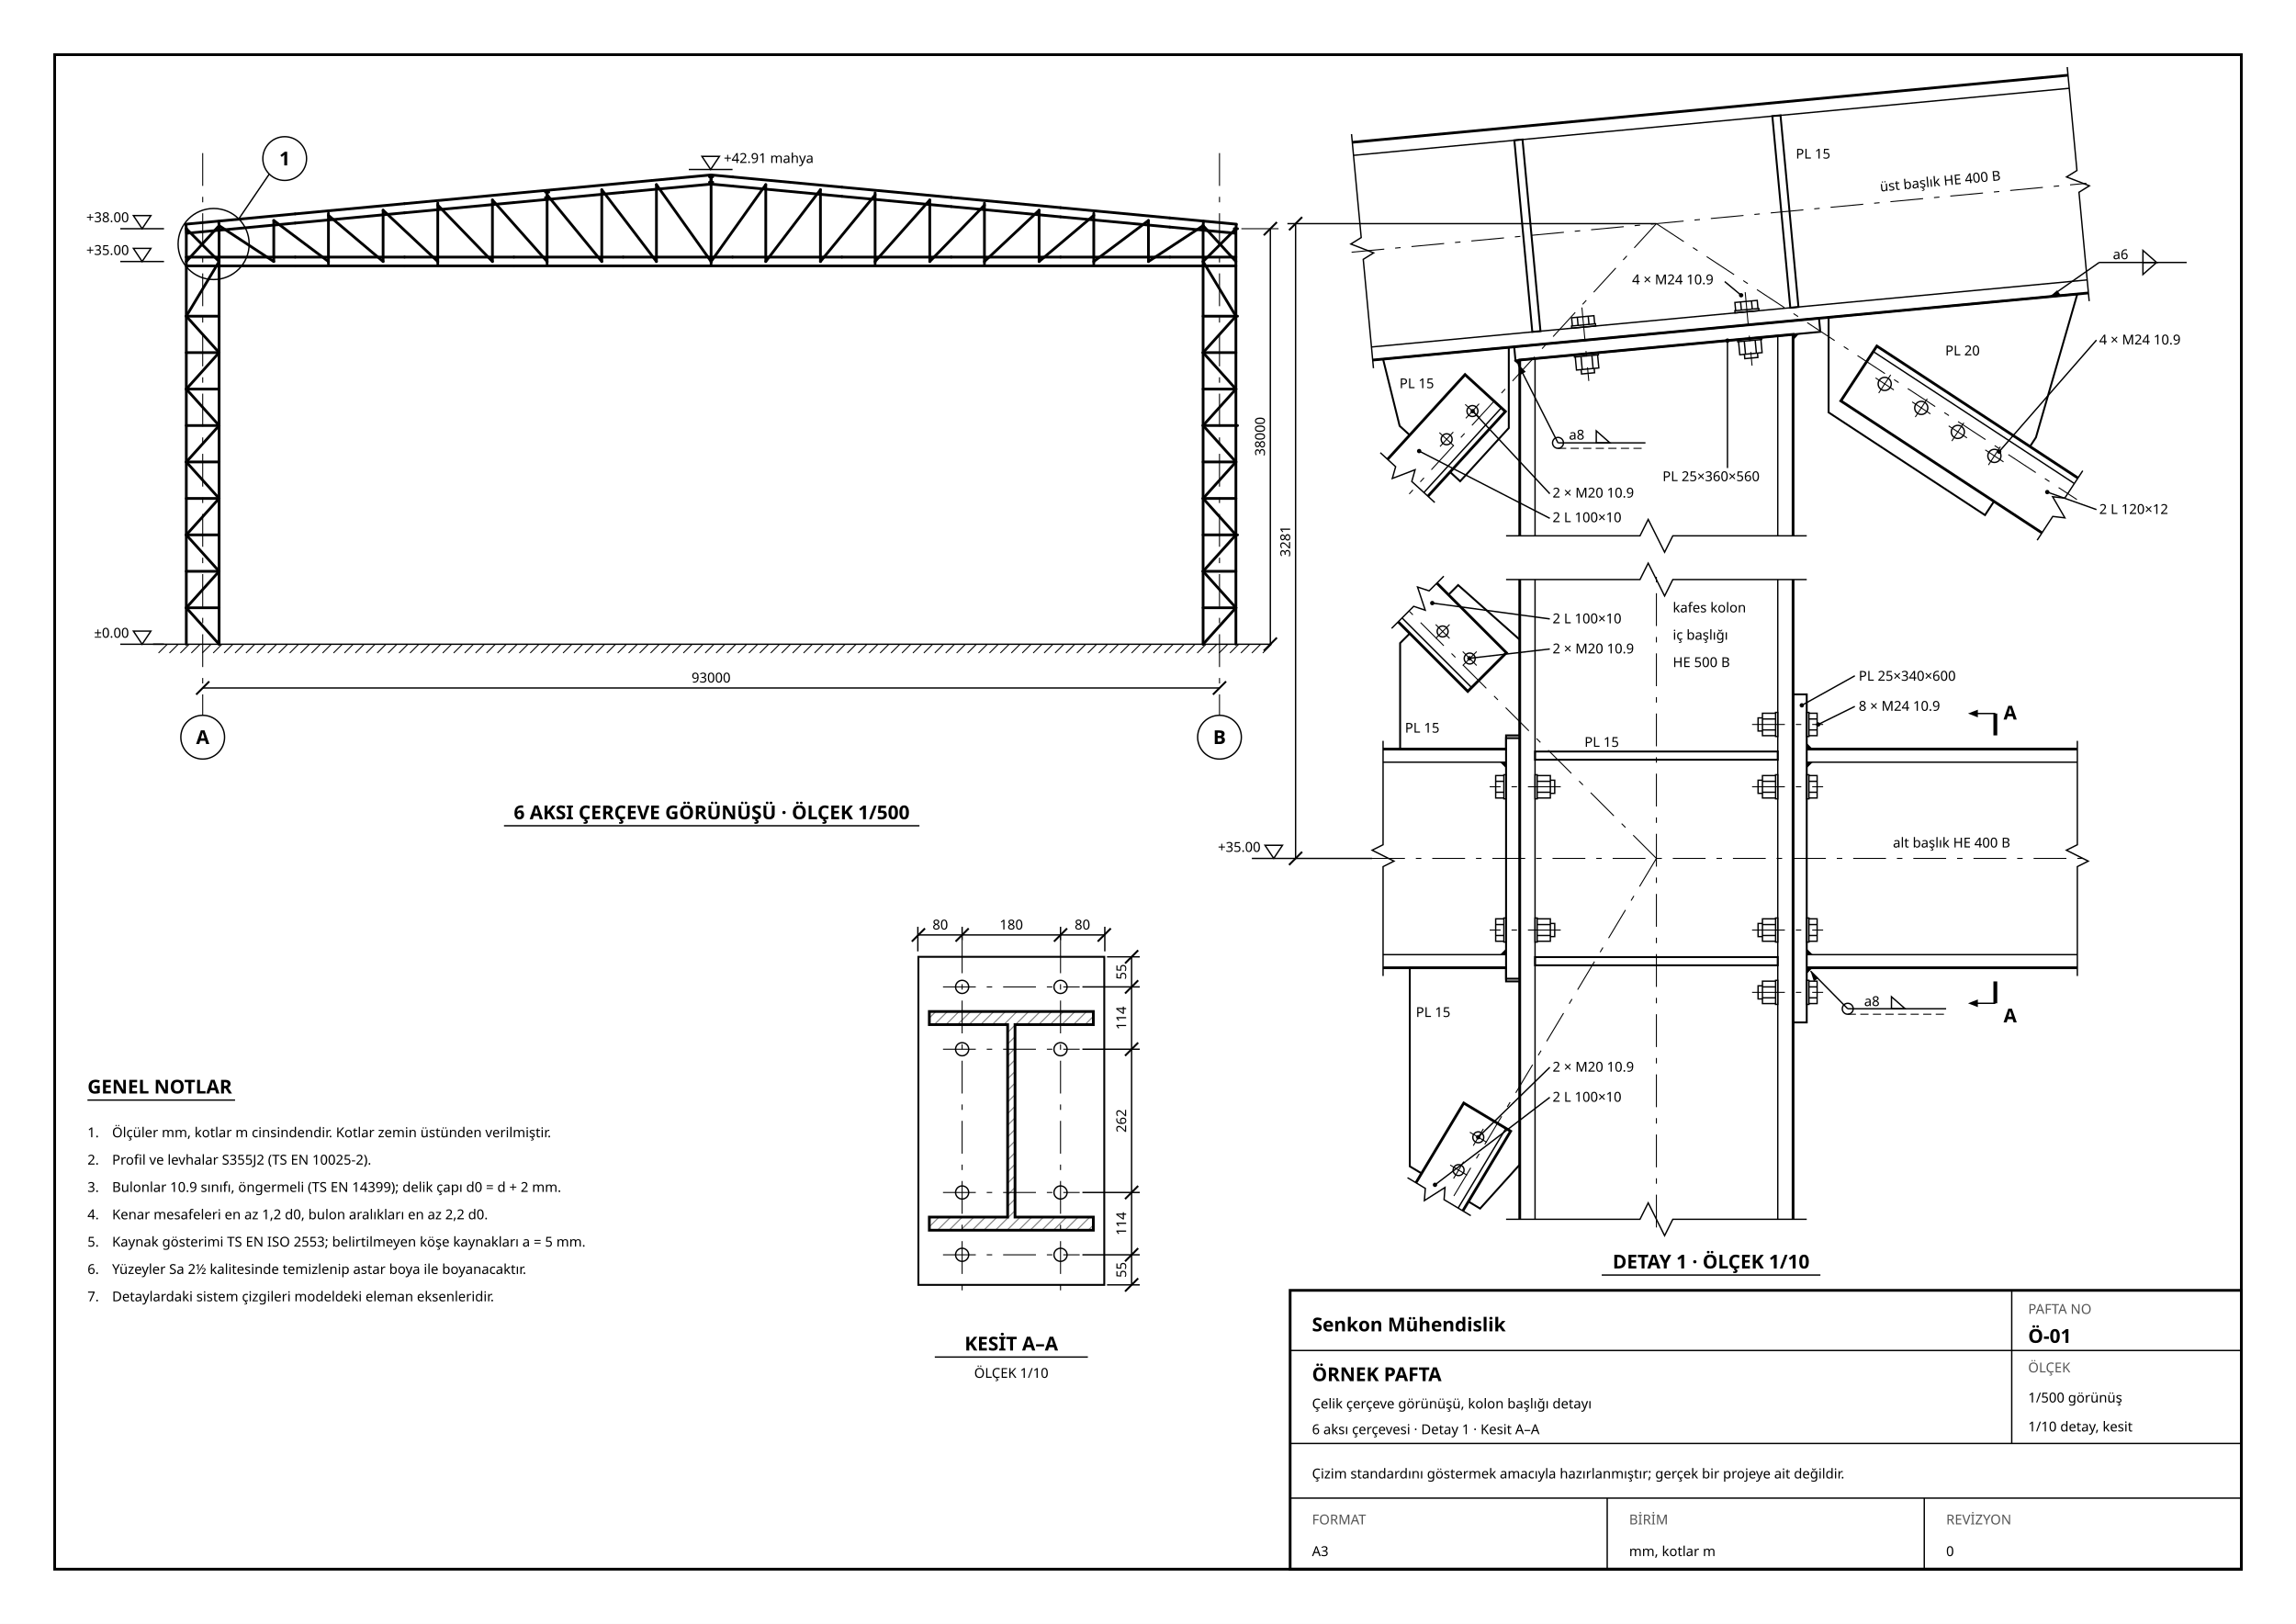
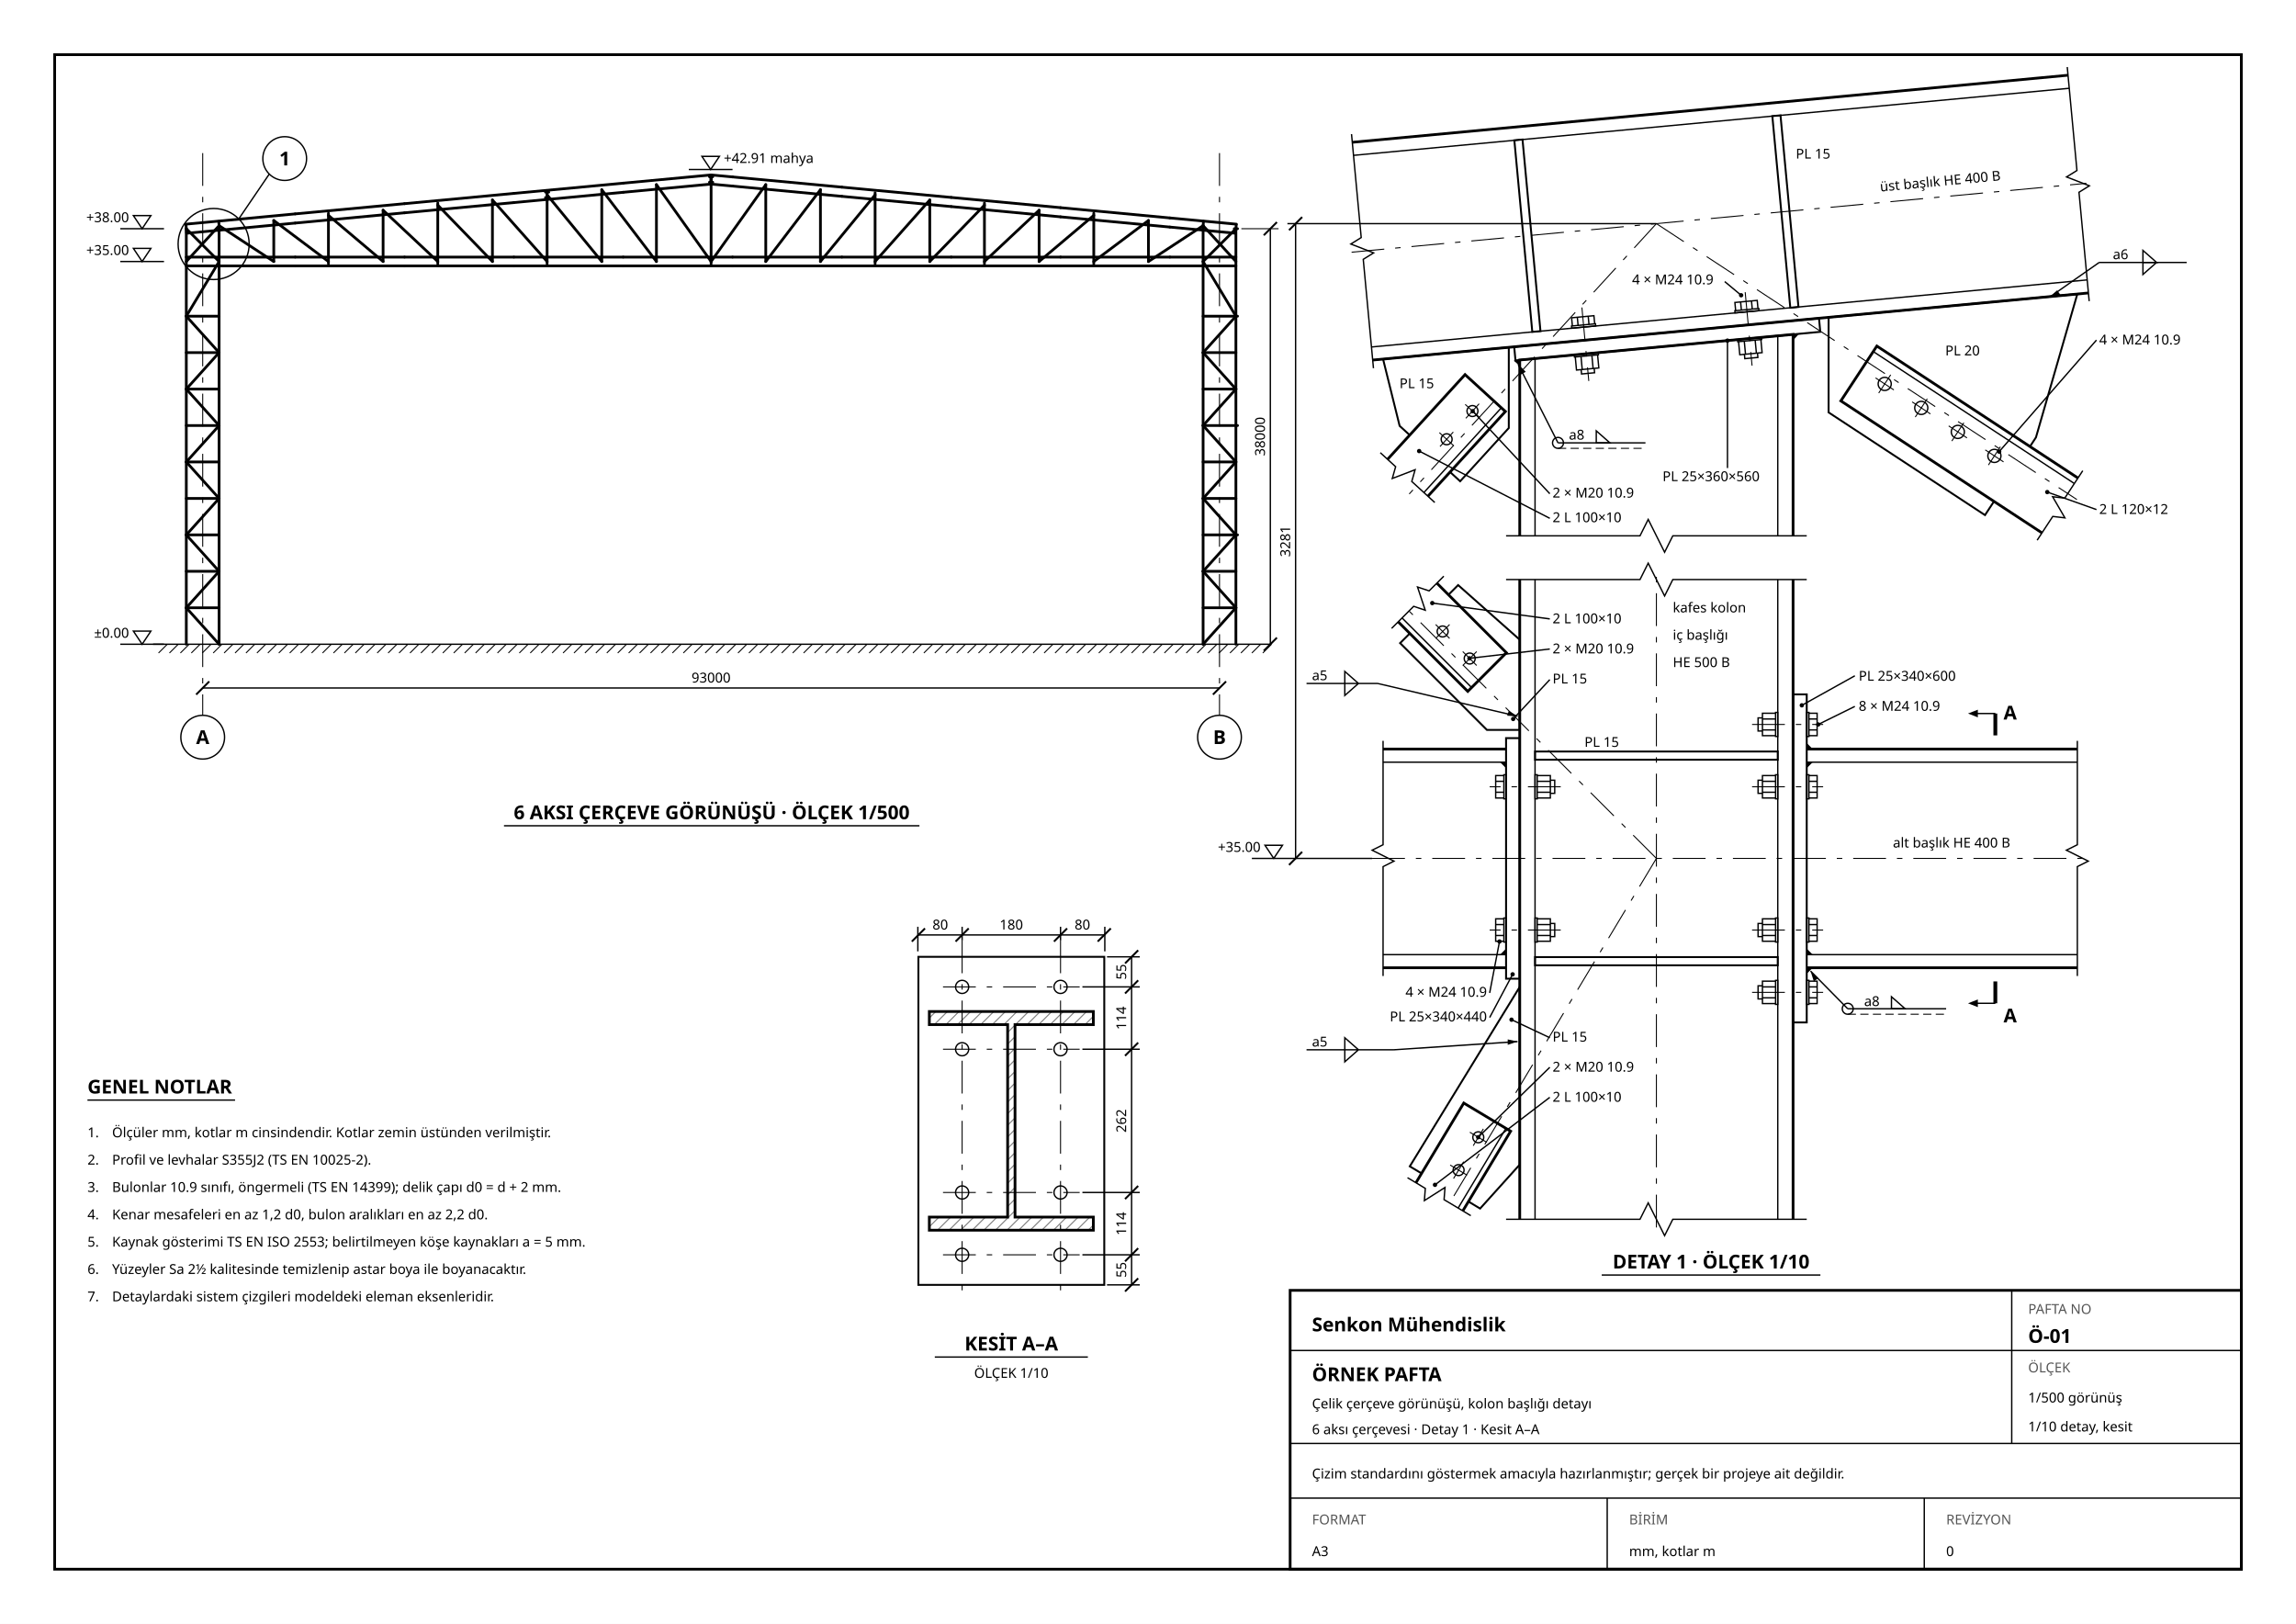
<svg xmlns="http://www.w3.org/2000/svg" class="pafta-svg" viewBox="0 0 420 297">
  <g class="pafta-sheet" font-family="Work Sans, sans-serif" fill="none" stroke="#000">
    <rect x="0" y="0" width="420" height="297" fill="#fff" stroke="none" />
    <rect x="10" y="10" width="400" height="277" fill="none" stroke-width="0.5" />
    <g class="pafta-frame">
      <line x1="28" y1="117.83" x2="232.38" y2="117.83" stroke-width="0.25" />
      <line x1="29" y1="119.43" x2="30.6" y2="117.83" stroke-width="0.18" />
      <line x1="31" y1="119.43" x2="32.6" y2="117.83" stroke-width="0.18" />
      <line x1="33" y1="119.43" x2="34.6" y2="117.83" stroke-width="0.18" />
      <line x1="35" y1="119.43" x2="36.6" y2="117.83" stroke-width="0.18" />
      <line x1="37" y1="119.43" x2="38.6" y2="117.83" stroke-width="0.18" />
      <line x1="39" y1="119.43" x2="40.6" y2="117.83" stroke-width="0.18" />
      <line x1="41" y1="119.43" x2="42.6" y2="117.83" stroke-width="0.18" />
      <line x1="43" y1="119.43" x2="44.6" y2="117.83" stroke-width="0.18" />
      <line x1="45" y1="119.43" x2="46.6" y2="117.83" stroke-width="0.18" />
      <line x1="47" y1="119.43" x2="48.6" y2="117.83" stroke-width="0.18" />
      <line x1="49" y1="119.43" x2="50.6" y2="117.83" stroke-width="0.18" />
      <line x1="51" y1="119.43" x2="52.6" y2="117.83" stroke-width="0.18" />
      <line x1="53" y1="119.43" x2="54.6" y2="117.83" stroke-width="0.18" />
      <line x1="55" y1="119.43" x2="56.6" y2="117.83" stroke-width="0.18" />
      <line x1="57" y1="119.43" x2="58.6" y2="117.83" stroke-width="0.18" />
      <line x1="59" y1="119.43" x2="60.6" y2="117.83" stroke-width="0.18" />
      <line x1="61" y1="119.43" x2="62.6" y2="117.83" stroke-width="0.18" />
      <line x1="63" y1="119.43" x2="64.6" y2="117.83" stroke-width="0.18" />
      <line x1="65" y1="119.43" x2="66.6" y2="117.83" stroke-width="0.18" />
      <line x1="67" y1="119.43" x2="68.6" y2="117.83" stroke-width="0.18" />
      <line x1="69" y1="119.43" x2="70.6" y2="117.83" stroke-width="0.18" />
      <line x1="71" y1="119.43" x2="72.6" y2="117.83" stroke-width="0.18" />
      <line x1="73" y1="119.43" x2="74.6" y2="117.83" stroke-width="0.18" />
      <line x1="75" y1="119.43" x2="76.6" y2="117.83" stroke-width="0.18" />
      <line x1="77" y1="119.43" x2="78.6" y2="117.83" stroke-width="0.18" />
      <line x1="79" y1="119.43" x2="80.6" y2="117.83" stroke-width="0.18" />
      <line x1="81" y1="119.43" x2="82.6" y2="117.83" stroke-width="0.18" />
      <line x1="83" y1="119.43" x2="84.6" y2="117.83" stroke-width="0.18" />
      <line x1="85" y1="119.43" x2="86.6" y2="117.83" stroke-width="0.18" />
      <line x1="87" y1="119.43" x2="88.6" y2="117.83" stroke-width="0.18" />
      <line x1="89" y1="119.43" x2="90.6" y2="117.83" stroke-width="0.18" />
      <line x1="91" y1="119.43" x2="92.6" y2="117.83" stroke-width="0.18" />
      <line x1="93" y1="119.43" x2="94.6" y2="117.83" stroke-width="0.18" />
      <line x1="95" y1="119.43" x2="96.6" y2="117.83" stroke-width="0.18" />
      <line x1="97" y1="119.43" x2="98.6" y2="117.83" stroke-width="0.18" />
      <line x1="99" y1="119.43" x2="100.6" y2="117.83" stroke-width="0.18" />
      <line x1="101" y1="119.43" x2="102.6" y2="117.83" stroke-width="0.18" />
      <line x1="103" y1="119.43" x2="104.6" y2="117.83" stroke-width="0.18" />
      <line x1="105" y1="119.43" x2="106.6" y2="117.83" stroke-width="0.18" />
      <line x1="107" y1="119.43" x2="108.6" y2="117.83" stroke-width="0.18" />
      <line x1="109" y1="119.43" x2="110.6" y2="117.83" stroke-width="0.18" />
      <line x1="111" y1="119.43" x2="112.6" y2="117.83" stroke-width="0.18" />
      <line x1="113" y1="119.43" x2="114.6" y2="117.83" stroke-width="0.18" />
      <line x1="115" y1="119.43" x2="116.6" y2="117.83" stroke-width="0.18" />
      <line x1="117" y1="119.43" x2="118.6" y2="117.83" stroke-width="0.18" />
      <line x1="119" y1="119.43" x2="120.6" y2="117.83" stroke-width="0.18" />
      <line x1="121" y1="119.43" x2="122.6" y2="117.83" stroke-width="0.18" />
      <line x1="123" y1="119.43" x2="124.6" y2="117.83" stroke-width="0.18" />
      <line x1="125" y1="119.43" x2="126.6" y2="117.83" stroke-width="0.18" />
      <line x1="127" y1="119.43" x2="128.6" y2="117.83" stroke-width="0.18" />
      <line x1="129" y1="119.43" x2="130.6" y2="117.83" stroke-width="0.18" />
      <line x1="131" y1="119.43" x2="132.6" y2="117.83" stroke-width="0.18" />
      <line x1="133" y1="119.43" x2="134.6" y2="117.83" stroke-width="0.18" />
      <line x1="135" y1="119.43" x2="136.6" y2="117.83" stroke-width="0.18" />
      <line x1="137" y1="119.43" x2="138.6" y2="117.83" stroke-width="0.18" />
      <line x1="139" y1="119.43" x2="140.6" y2="117.83" stroke-width="0.18" />
      <line x1="141" y1="119.43" x2="142.6" y2="117.83" stroke-width="0.18" />
      <line x1="143" y1="119.43" x2="144.6" y2="117.83" stroke-width="0.18" />
      <line x1="145" y1="119.43" x2="146.6" y2="117.83" stroke-width="0.18" />
      <line x1="147" y1="119.43" x2="148.6" y2="117.83" stroke-width="0.18" />
      <line x1="149" y1="119.43" x2="150.6" y2="117.83" stroke-width="0.18" />
      <line x1="151" y1="119.43" x2="152.6" y2="117.83" stroke-width="0.18" />
      <line x1="153" y1="119.43" x2="154.6" y2="117.83" stroke-width="0.18" />
      <line x1="155" y1="119.43" x2="156.6" y2="117.83" stroke-width="0.18" />
      <line x1="157" y1="119.43" x2="158.6" y2="117.83" stroke-width="0.18" />
      <line x1="159" y1="119.43" x2="160.6" y2="117.83" stroke-width="0.18" />
      <line x1="161" y1="119.43" x2="162.6" y2="117.83" stroke-width="0.18" />
      <line x1="163" y1="119.43" x2="164.6" y2="117.83" stroke-width="0.18" />
      <line x1="165" y1="119.43" x2="166.6" y2="117.83" stroke-width="0.18" />
      <line x1="167" y1="119.43" x2="168.6" y2="117.83" stroke-width="0.18" />
      <line x1="169" y1="119.43" x2="170.6" y2="117.83" stroke-width="0.18" />
      <line x1="171" y1="119.43" x2="172.6" y2="117.83" stroke-width="0.18" />
      <line x1="173" y1="119.43" x2="174.6" y2="117.83" stroke-width="0.18" />
      <line x1="175" y1="119.43" x2="176.6" y2="117.83" stroke-width="0.18" />
      <line x1="177" y1="119.43" x2="178.6" y2="117.83" stroke-width="0.18" />
      <line x1="179" y1="119.43" x2="180.6" y2="117.83" stroke-width="0.18" />
      <line x1="181" y1="119.43" x2="182.6" y2="117.83" stroke-width="0.18" />
      <line x1="183" y1="119.43" x2="184.6" y2="117.83" stroke-width="0.18" />
      <line x1="185" y1="119.43" x2="186.6" y2="117.83" stroke-width="0.18" />
      <line x1="187" y1="119.43" x2="188.6" y2="117.83" stroke-width="0.18" />
      <line x1="189" y1="119.43" x2="190.6" y2="117.83" stroke-width="0.18" />
      <line x1="191" y1="119.43" x2="192.6" y2="117.83" stroke-width="0.18" />
      <line x1="193" y1="119.43" x2="194.6" y2="117.83" stroke-width="0.18" />
      <line x1="195" y1="119.43" x2="196.6" y2="117.83" stroke-width="0.18" />
      <line x1="197" y1="119.43" x2="198.6" y2="117.83" stroke-width="0.18" />
      <line x1="199" y1="119.43" x2="200.6" y2="117.83" stroke-width="0.18" />
      <line x1="201" y1="119.43" x2="202.6" y2="117.83" stroke-width="0.18" />
      <line x1="203" y1="119.43" x2="204.6" y2="117.83" stroke-width="0.18" />
      <line x1="205" y1="119.43" x2="206.6" y2="117.83" stroke-width="0.18" />
      <line x1="207" y1="119.43" x2="208.6" y2="117.83" stroke-width="0.18" />
      <line x1="209" y1="119.43" x2="210.6" y2="117.83" stroke-width="0.18" />
      <line x1="211" y1="119.43" x2="212.6" y2="117.83" stroke-width="0.18" />
      <line x1="213" y1="119.43" x2="214.6" y2="117.83" stroke-width="0.18" />
      <line x1="215" y1="119.43" x2="216.6" y2="117.83" stroke-width="0.18" />
      <line x1="217" y1="119.43" x2="218.6" y2="117.83" stroke-width="0.18" />
      <line x1="219" y1="119.43" x2="220.6" y2="117.83" stroke-width="0.18" />
      <line x1="221" y1="119.43" x2="222.6" y2="117.83" stroke-width="0.18" />
      <line x1="223" y1="119.43" x2="224.6" y2="117.83" stroke-width="0.18" />
      <line x1="225" y1="119.43" x2="226.6" y2="117.83" stroke-width="0.18" />
      <line x1="227" y1="119.43" x2="228.6" y2="117.83" stroke-width="0.18" />
      <line x1="229" y1="119.43" x2="230.6" y2="117.83" stroke-width="0.18" />
      <line x1="231" y1="119.43" x2="232.6" y2="117.83" stroke-width="0.18" />
      <g stroke-width="0.5" stroke-linecap="round">
        <line x1="120.08" y1="47.83" x2="120.08" y2="33.77" />
        <line x1="100.08" y1="48.22" x2="100.08" y2="35.25" />
        <line x1="80.08" y1="48.22" x2="80.08" y2="37.13" />
        <line x1="60.08" y1="48.22" x2="60.08" y2="39" />
        <line x1="110.08" y1="47.83" x2="110.08" y2="34.7" />
        <line x1="90.08" y1="47.83" x2="90.08" y2="36.58" />
        <line x1="70.08" y1="47.83" x2="70.08" y2="38.45" />
        <line x1="50.08" y1="47.83" x2="50.08" y2="40.33" />
        <line x1="150.08" y1="47.83" x2="150.08" y2="34.7" />
        <line x1="170.08" y1="47.83" x2="170.08" y2="36.58" />
        <line x1="190.08" y1="47.83" x2="190.08" y2="38.45" />
        <line x1="210.08" y1="47.83" x2="210.08" y2="40.33" />
        <line x1="140.08" y1="47.83" x2="140.08" y2="33.77" />
        <line x1="160.08" y1="48.22" x2="160.08" y2="35.25" />
        <line x1="180.08" y1="48.22" x2="180.08" y2="37.13" />
        <line x1="200.08" y1="48.22" x2="200.08" y2="39" />
        <line x1="34.08" y1="117.83" x2="34.08" y2="41.83" />
        <line x1="40.08" y1="117.83" x2="40.08" y2="41.27" />
        <line x1="220.08" y1="117.83" x2="220.08" y2="41.27" />
        <line x1="226.08" y1="117.83" x2="226.08" y2="41.83" />
        <line x1="34.15" y1="42.59" x2="34.01" y2="41.06" />
        <line x1="40.15" y1="42.03" x2="40.01" y2="40.5" />
        <line x1="34.15" y1="42.66" x2="54" y2="40.8" />
        <line x1="54" y1="40.8" x2="74" y2="38.92" />
        <line x1="74" y1="38.92" x2="94" y2="37.05" />
        <line x1="94" y1="37.05" x2="114" y2="35.17" />
        <line x1="114" y1="35.17" x2="130.15" y2="33.66" />
        <line x1="34" y1="41" x2="54" y2="39.12" />
        <line x1="54" y1="39.12" x2="74" y2="37.25" />
        <line x1="74" y1="37.25" x2="94" y2="35.37" />
        <line x1="94" y1="35.37" x2="114" y2="33.5" />
        <line x1="114" y1="33.5" x2="130" y2="32" />
        <line x1="130.15" y1="33.59" x2="130.01" y2="32.06" />
        <line x1="130.01" y1="33.59" x2="130.15" y2="32.06" />
        <line x1="220.01" y1="42.03" x2="220.15" y2="40.5" />
        <line x1="226" y1="42.66" x2="214" y2="41.53" />
        <line x1="214" y1="41.53" x2="194" y2="39.66" />
        <line x1="194" y1="39.66" x2="174" y2="37.78" />
        <line x1="174" y1="37.78" x2="154" y2="35.91" />
        <line x1="154" y1="35.91" x2="134" y2="34.03" />
        <line x1="134" y1="34.03" x2="130" y2="33.66" />
        <line x1="226.15" y1="41" x2="214" y2="39.86" />
        <line x1="214" y1="39.86" x2="194" y2="37.98" />
        <line x1="194" y1="37.98" x2="174" y2="36.11" />
        <line x1="174" y1="36.11" x2="154" y2="34.23" />
        <line x1="154" y1="34.23" x2="134" y2="32.36" />
        <line x1="134" y1="32.36" x2="130.15" y2="32" />
        <line x1="226.01" y1="42.59" x2="226.15" y2="41.06" />
        <line x1="34.08" y1="48.63" x2="54" y2="48.63" />
        <line x1="54" y1="48.63" x2="74" y2="48.63" />
        <line x1="74" y1="48.63" x2="94" y2="48.63" />
        <line x1="94" y1="48.63" x2="114" y2="48.63" />
        <line x1="114" y1="48.63" x2="134" y2="48.63" />
        <line x1="134" y1="48.63" x2="154" y2="48.63" />
        <line x1="154" y1="48.63" x2="174" y2="48.63" />
        <line x1="174" y1="48.63" x2="194" y2="48.63" />
        <line x1="194" y1="48.63" x2="214" y2="48.63" />
        <line x1="214" y1="48.63" x2="226.08" y2="48.63" />
        <line x1="34.08" y1="47.02" x2="54" y2="47.02" />
        <line x1="54" y1="47.02" x2="74" y2="47.02" />
        <line x1="74" y1="47.02" x2="94" y2="47.02" />
        <line x1="94" y1="47.02" x2="114" y2="47.02" />
        <line x1="114" y1="47.02" x2="134" y2="47.02" />
        <line x1="134" y1="47.02" x2="154" y2="47.02" />
        <line x1="154" y1="47.02" x2="174" y2="47.02" />
        <line x1="174" y1="47.02" x2="194" y2="47.02" />
        <line x1="194" y1="47.02" x2="214" y2="47.02" />
        <line x1="214" y1="47.02" x2="226.08" y2="47.02" />
        <line x1="130.08" y1="48.22" x2="130.08" y2="32.44" />
        <line x1="130.08" y1="47.83" x2="120.08" y2="33.77" />
        <line x1="120.08" y1="47.83" x2="110.08" y2="34.7" />
        <line x1="110.08" y1="47.83" x2="100.08" y2="35.64" />
        <line x1="100.08" y1="47.83" x2="90.08" y2="36.58" />
        <line x1="90.08" y1="47.83" x2="80.08" y2="37.52" />
        <line x1="80.08" y1="47.83" x2="70.08" y2="38.45" />
        <line x1="70.08" y1="47.83" x2="60.08" y2="39.39" />
        <line x1="60.08" y1="47.83" x2="50.08" y2="40.33" />
        <line x1="50.08" y1="47.83" x2="40.08" y2="41.27" />
        <line x1="130.08" y1="47.83" x2="140.08" y2="33.77" />
        <line x1="140.08" y1="47.83" x2="150.08" y2="34.7" />
        <line x1="150.08" y1="47.83" x2="160.08" y2="35.64" />
        <line x1="160.08" y1="47.83" x2="170.08" y2="36.58" />
        <line x1="170.08" y1="47.83" x2="180.08" y2="37.52" />
        <line x1="180.08" y1="47.83" x2="190.08" y2="38.45" />
        <line x1="190.08" y1="47.83" x2="200.08" y2="39.39" />
        <line x1="200.08" y1="47.83" x2="210.08" y2="40.33" />
        <line x1="210.08" y1="47.83" x2="220.08" y2="41.27" />
        <line x1="34.08" y1="97.83" x2="40.08" y2="97.83" />
        <line x1="34.08" y1="77.83" x2="40.08" y2="77.83" />
        <line x1="34.08" y1="57.83" x2="40.08" y2="57.83" />
        <line x1="34.08" y1="47.83" x2="40.08" y2="41.27" />
        <line x1="220.08" y1="57.83" x2="226.38" y2="57.83" />
        <line x1="220.08" y1="77.83" x2="226.38" y2="77.83" />
        <line x1="220.08" y1="97.83" x2="226.38" y2="97.83" />
        <line x1="226.08" y1="47.83" x2="220.08" y2="41.27" />
        <line x1="34.08" y1="111.16" x2="40.08" y2="111.16" />
        <line x1="34.08" y1="104.49" x2="40.08" y2="104.49" />
        <line x1="34.08" y1="91.16" x2="40.08" y2="91.16" />
        <line x1="34.08" y1="84.49" x2="40.08" y2="84.49" />
        <line x1="34.08" y1="71.16" x2="40.08" y2="71.16" />
        <line x1="34.08" y1="64.49" x2="40.08" y2="64.49" />
        <line x1="220.08" y1="111.16" x2="226.08" y2="111.16" />
        <line x1="220.08" y1="104.49" x2="226.08" y2="104.49" />
        <line x1="220.08" y1="91.16" x2="226.08" y2="91.16" />
        <line x1="220.08" y1="84.49" x2="226.08" y2="84.49" />
        <line x1="220.08" y1="71.16" x2="226.08" y2="71.16" />
        <line x1="220.08" y1="64.49" x2="226.08" y2="64.49" />
        <line x1="40.08" y1="47.83" x2="34.08" y2="41.83" />
        <line x1="34.08" y1="57.83" x2="40.08" y2="47.83" />
        <line x1="40.08" y1="64.49" x2="34.08" y2="57.83" />
        <line x1="34.08" y1="71.16" x2="40.08" y2="64.49" />
        <line x1="40.08" y1="77.83" x2="34.08" y2="71.16" />
        <line x1="34.08" y1="84.49" x2="40.08" y2="77.83" />
        <line x1="40.08" y1="91.16" x2="34.08" y2="84.49" />
        <line x1="34.08" y1="97.83" x2="40.08" y2="91.16" />
        <line x1="40.08" y1="104.49" x2="34.08" y2="97.83" />
        <line x1="34.08" y1="111.16" x2="40.08" y2="104.49" />
        <line x1="40.08" y1="117.83" x2="34.08" y2="111.16" />
        <line x1="220.08" y1="47.83" x2="226.08" y2="41.83" />
        <line x1="226.08" y1="57.83" x2="220.08" y2="47.83" />
        <line x1="220.08" y1="64.49" x2="226.08" y2="57.83" />
        <line x1="226.08" y1="71.16" x2="220.08" y2="64.49" />
        <line x1="220.08" y1="77.83" x2="226.08" y2="71.16" />
        <line x1="226.08" y1="84.49" x2="220.08" y2="77.83" />
        <line x1="220.08" y1="91.16" x2="226.08" y2="84.49" />
        <line x1="226.08" y1="97.83" x2="220.08" y2="91.16" />
        <line x1="220.08" y1="104.49" x2="226.08" y2="97.83" />
        <line x1="226.08" y1="111.16" x2="220.08" y2="104.49" />
        <line x1="220.08" y1="117.83" x2="226.08" y2="111.16" />
        <line x1="129.78" y1="33.33" x2="130.38" y2="33.33" />
        <line x1="129.78" y1="32.33" x2="130.38" y2="32.33" />
        <line x1="99.78" y1="36.14" x2="100.38" y2="36.14" />
        <line x1="99.78" y1="35.14" x2="100.38" y2="35.14" />
        <line x1="225.78" y1="41.83" x2="226.38" y2="41.83" />
      </g>
      <line x1="37.08" y1="28" x2="37.08" y2="130.83" stroke-width="0.18" stroke-dasharray="6 2 1 2" />
      <circle cx="37.08" cy="134.83" r="4" fill="#fff" stroke-width="0.25" />
      <text x="37.08" y="136.08" font-size="3.5" fill="#000" stroke="none" text-anchor="middle" font-weight="600">A</text>
      <line x1="223.08" y1="28" x2="223.08" y2="130.83" stroke-width="0.18" stroke-dasharray="6 2 1 2" />
      <circle cx="223.08" cy="134.83" r="4" fill="#fff" stroke-width="0.25" />
      <text x="223.08" y="136.08" font-size="3.5" fill="#000" stroke="none" text-anchor="middle" font-weight="600">B</text>
      <line x1="37.08" y1="125.83" x2="223.08" y2="125.83" stroke-width="0.25" />
      <line x1="35.88" y1="127.03" x2="38.28" y2="124.63" stroke-width="0.35" />
      <line x1="221.88" y1="127.03" x2="224.28" y2="124.63" stroke-width="0.35" />
      <text x="130.08" y="124.83" font-size="2.5" fill="#000" stroke="none" text-anchor="middle">93000</text>
      <line x1="227.08" y1="41.83" x2="233.88" y2="41.83" stroke-width="0.18" />
      <line x1="232.38" y1="117.83" x2="232.38" y2="41.83" stroke-width="0.25" />
      <line x1="231.18" y1="119.03" x2="233.58" y2="116.63" stroke-width="0.35" />
      <line x1="231.18" y1="43.03" x2="233.58" y2="40.63" stroke-width="0.35" />
      <text x="231.38" y="79.83" font-size="2.5" fill="#000" stroke="none" text-anchor="middle" transform="rotate(-90 231.38 79.83)">38000</text>
      <line x1="22" y1="117.83" x2="30" y2="117.83" stroke-width="0.25" />
      <path d="M26 117.83l-1.6 -2.4h3.2z" fill="none" stroke-width="0.25" />
      <text x="23.6" y="116.63" font-size="2.5" fill="#000" stroke="none" text-anchor="end">±0.00</text>
      <line x1="22" y1="47.83" x2="30" y2="47.83" stroke-width="0.25" />
      <path d="M26 47.83l-1.6 -2.4h3.2z" fill="none" stroke-width="0.25" />
      <text x="23.6" y="46.63" font-size="2.5" fill="#000" stroke="none" text-anchor="end">+35.00</text>
      <line x1="22" y1="41.83" x2="30" y2="41.83" stroke-width="0.25" />
      <path d="M26 41.83l-1.6 -2.4h3.2z" fill="none" stroke-width="0.25" />
      <text x="23.6" y="40.63" font-size="2.5" fill="#000" stroke="none" text-anchor="end">+38.00</text>
      <line x1="126" y1="31" x2="134" y2="31" stroke-width="0.25" />
      <path d="M130 31l-1.6 -2.4h3.2z" fill="none" stroke-width="0.25" />
      <text x="132.4" y="29.8" font-size="2.5" fill="#000" stroke="none">+42.91 mahya</text>
      <circle cx="39.08" cy="44.63" r="6.5" fill="none" stroke-width="0.25" />
      <line x1="43.68" y1="40.03" x2="49.28" y2="31.8" stroke-width="0.25" />
      <circle cx="52.08" cy="29" r="4" fill="#fff" stroke-width="0.25" />
      <text x="52.08" y="30.25" font-size="3.5" fill="#000" stroke="none" text-anchor="middle" font-weight="600">1</text>
      <text x="130.19" y="149.83" font-size="3.5" fill="#000" stroke="none" text-anchor="middle" font-weight="600">6 AKSI ÇERÇEVE GÖRÜNÜŞÜ · ÖLÇEK 1/500</text>
      <line x1="92.19" y1="151.03" x2="168.19" y2="151.03" stroke-width="0.25" />
    </g>
    <g class="pafta-notes">
      <text x="16" y="200" font-size="3.5" fill="#000" stroke="none" font-weight="600">GENEL NOTLAR</text>
      <line x1="16" y1="201.2" x2="43" y2="201.2" stroke-width="0.25" />
      <text x="16" y="208" font-size="2.5" fill="#000" stroke="none">1.</text>
      <text x="20.5" y="208" font-size="2.5" fill="#000" stroke="none">Ölçüler mm, kotlar m cinsindendir. Kotlar zemin üstünden verilmiştir.</text>
      <text x="16" y="213" font-size="2.5" fill="#000" stroke="none">2.</text>
      <text x="20.5" y="213" font-size="2.5" fill="#000" stroke="none">Profil ve levhalar S355J2 (TS EN 10025-2).</text>
      <text x="16" y="218" font-size="2.5" fill="#000" stroke="none">3.</text>
      <text x="20.5" y="218" font-size="2.5" fill="#000" stroke="none">Bulonlar 10.9 sınıfı, öngermeli (TS EN 14399); delik çapı d0 = d + 2 mm.</text>
      <text x="16" y="223" font-size="2.5" fill="#000" stroke="none">4.</text>
      <text x="20.5" y="223" font-size="2.5" fill="#000" stroke="none">Kenar mesafeleri en az 1,2 d0, bulon aralıkları en az 2,2 d0.</text>
      <text x="16" y="228" font-size="2.5" fill="#000" stroke="none">5.</text>
      <text x="20.5" y="228" font-size="2.5" fill="#000" stroke="none">Kaynak gösterimi TS EN ISO 2553; belirtilmeyen köşe kaynakları a = 5 mm.</text>
      <text x="16" y="233" font-size="2.5" fill="#000" stroke="none">6.</text>
      <text x="20.5" y="233" font-size="2.5" fill="#000" stroke="none">Yüzeyler Sa 2½ kalitesinde temizlenip astar boya ile boyanacaktır.</text>
      <text x="16" y="238" font-size="2.5" fill="#000" stroke="none">7.</text>
      <text x="20.5" y="238" font-size="2.5" fill="#000" stroke="none">Detaylardaki sistem çizgileri modeldeki eleman eksenleridir.</text>
    </g>
    <g class="pafta-detail">
      <defs>
        <pattern id="pafta-hatch" width="15" height="15" patternUnits="userSpaceOnUse" patternTransform="rotate(45)">
          <line x1="0" y1="0" x2="0" y2="15" stroke="#000" stroke-width="1.8" />
        </pattern>
      </defs>
      <g transform="translate(303 157) scale(0.1)" stroke-width="5">
        <path d="M-250 660V-510M250 660V-510" />
        <path d="M-222 660V-510M222 660V-510" stroke-width="2.5" />
        <path d="M-275 660H-30l15-30 30 60 15-30H275M-275 -510H-30l15-30 30 60 15-30H275" stroke-width="2.5" />
        <path d="M-222 -195.5H222V-180.5H-222ZM-222 180.5H222V195.5H-222Z" stroke-width="3.5" />
        <path d="M250 -300H275V300H250ZM-250 -220H-275V220H-250Z" stroke-width="3.5" />
-         <path d="M-275 -200H-468.8V-393.8L-362.7 -499.9L-250 -400V-225H-275Z" stroke-width="3.5" />
-         <path d="M-275 200H-451.1V563.2L-322.5 640.4L-250 560V225H-275Z" stroke-width="3.5" />
+         <path d="M-250 -235V-400L-362.7 -499.9L-468.8 -393.8L-310 -235Z" stroke-width="3.5" />
+         <path d="M-250 235L-451.1 563.2L-322.5 640.4L-250 560Z" stroke-width="3.5" />
        <path d="M275 -200H770M275 200H770M-275 -200H-500M-275 200H-500" />
        <path d="M275 -176H770M275 176H770M-275 -176H-500M-275 176H-500" stroke-width="2.5" />
        <path d="M770 -215V-25l-20 10 40 20-20 10V215M-500 -215V-25l-20 10 40 20-20 10V215" stroke-width="2.5" />
        <path fill="#000" stroke="none" d="M275 -200h11l-11 -11zM275 -176h11l-11 11zM275 200h11l-11 11zM275 176h11l-11 -11zM-275 -176h-11l11 11zM-275 176h-11l11 -11z" />
        <g stroke-width="2.5">
          <path transform="translate(0 -245)" d="M275 -22h4v44h-4zM279 -20.5h15v41h-15zM279 -10h15M279 10h15M222 -22h-4v44h4zM218 -20.5h-24v41h24zM218 -10h-24M218 10h-24M194 -12h-8v24h8" />
          <path transform="translate(0 -131)" d="M275 -22h4v44h-4zM279 -20.5h15v41h-15zM279 -10h15M279 10h15M222 -22h-4v44h4zM218 -20.5h-24v41h24zM218 -10h-24M218 10h-24M194 -12h-8v24h8" />
          <path transform="translate(0 131)" d="M275 -22h4v44h-4zM279 -20.5h15v41h-15zM279 -10h15M279 10h15M222 -22h-4v44h4zM218 -20.5h-24v41h24zM218 -10h-24M218 10h-24M194 -12h-8v24h8" />
          <path transform="translate(0 245)" d="M275 -22h4v44h-4zM279 -20.5h15v41h-15zM279 -10h15M279 10h15M222 -22h-4v44h4zM218 -20.5h-24v41h24zM218 -10h-24M218 10h-24M194 -12h-8v24h8" />
          <g transform="scale(-1 1)">
            <path transform="translate(0 -131)" d="M275 -22h4v44h-4zM279 -20.5h15v41h-15zM279 -10h15M279 10h15M222 -22h-4v44h4zM218 -20.5h-24v41h24zM218 -10h-24M218 10h-24M194 -12h-8v24h8" />
            <path transform="translate(0 131)" d="M275 -22h4v44h-4zM279 -20.5h15v41h-15zM279 -10h15M279 10h15M222 -22h-4v44h4zM218 -20.5h-24v41h24zM218 -10h-24M218 10h-24M194 -12h-8v24h8" />
          </g>
        </g>
        <g transform="rotate(-135)">
          <rect x="460" y="-28" width="180" height="100" fill="#fff" stroke="none" />
          <path d="M640 -28H460V72H640" />
          <path d="M460 -18H640" stroke-width="2.5" />
          <path d="M640 -45V12l-20 10 40 20-20 10V90" stroke-width="2.5" />
          <g stroke-width="2.5">
            <circle cx="500" cy="17" r="10" />
            <circle cx="570" cy="17" r="10" />
          </g>
          <path d="M482 17h36M500 -1v36M552 17h36M570 -1v36" stroke-width="1.8" />
        </g>
        <g transform="rotate(120.96)">
          <rect x="565" y="-28" width="170" height="100" fill="#fff" stroke="none" />
          <path d="M735 -28H565V72H735" />
          <path d="M565 -18H735" stroke-width="2.5" />
          <path d="M735 -45V12l-20 10 40 20-20 10V90" stroke-width="2.5" />
          <g stroke-width="2.5">
            <circle cx="605" cy="17" r="10" />
            <circle cx="675" cy="17" r="10" />
          </g>
          <path d="M587 17h36M605 -1v36M657 17h36M675 -1v36" stroke-width="1.8" />
        </g>
        <path d="M-520 0H790M0 675V-525M175 -245H305M175 -131H305M175 131H305M175 245H305M-175 -131H-305M-175 131H-305" stroke-width="1.8" stroke-dasharray="60 20 10 20" />
        <path d="M0 0L-466.7 -466.7M0 0L-378.2 630.2" stroke-width="1.8" stroke-dasharray="60 20 10 20" />
        <g transform="translate(0 2120)">
          <path d="M-250 -2710V-3031.6L250 -3078.4V-2710" />
          <path d="M-222 -2710V-3034.2M222 -2710V-3075.8" stroke-width="2.5" />
          <path d="M-275 -2710H-30l15-30 30 60 15-30H275" stroke-width="2.5" />
          <path fill="#000" stroke="none" d="M-250 -3031.6v11l-11 -10zM250 -3078.4v11l11 -12.1z" />
          <path d="M315 -3109.6L770 -3152.3L694.3 -2890L601.1 -2747.9L315 -2935.7Z" stroke-width="3.5" />
          <path d="M-270 -3054.8L-500 -3033.2L-469.7 -2911.1L-359 -2809.8L-270 -2907.2Z" stroke-width="3.5" />
          <g transform="translate(0 -3281) rotate(-5.353)">
            <path d="M-540 -200H775M-540 200H775" />
            <path d="M-540 -176H775M-540 176H775" stroke-width="2.5" />
            <path d="M-540 -215V-25l-20 10 40 20-20 10V215M775 -215V-25l-20 10 40 20-20 10V215" stroke-width="2.5" />
            <rect x="-280" y="200" width="560" height="25" stroke-width="3.5" />
            <path d="M-244.5 -176H-229.5V176H-244.5ZM229.5 -176H244.5V176H229.5Z" stroke-width="3.5" />
            <g stroke-width="2.5">
              <path transform="translate(-150 0)" d="M-20.5 157h41v15h-41zM-22 172h44v4h-44zM-10 157v15M10 157v15M-22 225h44v4h-44zM-20.5 229h41v24h-41zM-10 229v24M10 229v24M-12 253v8h24v-8" />
              <path transform="translate(150 0)" d="M-20.5 157h41v15h-41zM-22 172h44v4h-44zM-10 157v15M10 157v15M-22 225h44v4h-44zM-20.5 229h41v24h-41zM-10 229v24M10 229v24M-12 253v8h24v-8" />
            </g>
            <path d="M-560 0H790M-150 140V275M150 140V275" stroke-width="1.8" stroke-dasharray="60 20 10 20" />
          </g>
          <g transform="translate(0 -3281) rotate(33.27)">
            <rect x="460" y="-34" width="440" height="120" fill="#fff" stroke="none" />
            <path d="M900 -34H460V86H900" />
            <path d="M460 -22H900" stroke-width="2.5" />
            <path d="M900 -50V10l-20 10 40 20-20 10V102" stroke-width="2.5" />
            <g stroke-width="2.5">
              <circle cx="510" cy="16" r="12" />
              <circle cx="590" cy="16" r="12" />
              <circle cx="670" cy="16" r="12" />
              <circle cx="750" cy="16" r="12" />
            </g>
            <path d="M490 16h40M510 -4v40M570 16h40M590 -4v40M650 16h40M670 -4v40M730 16h40M750 -4v40" stroke-width="1.8" />
            <path d="M0 0H920" stroke-width="1.8" stroke-dasharray="60 20 10 20" />
          </g>
          <g transform="translate(0 -3281) rotate(132.44)">
            <rect x="440" y="-28" width="210" height="100" fill="#fff" stroke="none" />
            <path d="M650 -28H440V72H650" />
            <path d="M440 -18H650" stroke-width="2.5" />
            <path d="M650 -45V12l-20 10 40 20-20 10V90" stroke-width="2.5" />
            <g stroke-width="2.5">
              <circle cx="480" cy="17" r="10" />
              <circle cx="550" cy="17" r="10" />
            </g>
            <path d="M462 17h36M480 -1v36M532 17h36M550 -1v36" stroke-width="1.8" />
            <path d="M0 0H670" stroke-width="1.8" stroke-dasharray="60 20 10 20" />
          </g>
        </g>
      </g>
      <g transform="translate(-199 57)">
        <g transform="translate(384 148) scale(0.1)" stroke-width="5">
          <rect x="-170" y="-300" width="340" height="600" stroke-width="3.5" />
          <path fill="url(#pafta-hatch)" d="M-150 -200H150V-176H6.75V176H150V200H-150V176H-6.75V-176H-150Z" />
          <g stroke-width="2.5">
            <circle cx="-90" cy="-245" r="12" />
            <circle cx="90" cy="-245" r="12" />
            <circle cx="-90" cy="-131" r="12" />
            <circle cx="90" cy="-131" r="12" />
            <circle cx="-90" cy="131" r="12" />
            <circle cx="90" cy="131" r="12" />
            <circle cx="-90" cy="245" r="12" />
            <circle cx="90" cy="245" r="12" />
          </g>
          <path d="M-90 -330V330M90 -330V330M-125 -245H125M-125 -131H125M-125 131H125M-125 245H125" stroke-width="1.8" stroke-dasharray="60 20 10 20" />
        </g>
        <g stroke-width="0.25">
          <path d="M366.9 117V112.5M375 115V112.5M393 115V112.5M401.1 117V112.5M367 114H401M401.5 118H407.5M397 123.5H407.5M397 134.9H407.5M397 161.1H407.5M397 172.5H407.5M401.5 178H407.5M406 118V178" />
          <path d="M365.8 115.2l2.4 -2.4M373.8 115.2l2.4 -2.4M391.8 115.2l2.4 -2.4M399.8 115.2l2.4 -2.4M404.8 119.2l2.4 -2.4M404.8 124.7l2.4 -2.4M404.8 136.1l2.4 -2.4M404.8 162.3l2.4 -2.4M404.8 173.7l2.4 -2.4M404.8 179.2l2.4 -2.4" stroke-width="0.35" />
        </g>
        <g fill="#000" stroke="none" font-size="2.5" text-anchor="middle">
          <text x="371" y="113">80</text>
          <text x="384" y="113">180</text>
          <text x="397" y="113">80</text>
          <text x="405" y="120.75" transform="rotate(-90 405 120.75)">55</text>
          <text x="405" y="129.2" transform="rotate(-90 405 129.2)">114</text>
          <text x="405" y="148" transform="rotate(-90 405 148)">262</text>
          <text x="405" y="166.8" transform="rotate(-90 405 166.8)">114</text>
          <text x="405" y="175.25" transform="rotate(-90 405 175.25)">55</text>
          <text x="384" y="190" font-size="3.5" font-weight="600">KESİT A–A</text>
          <text x="384" y="195">ÖLÇEK 1/10</text>
        </g>
        <path d="M370 191.2H398" stroke-width="0.25" />
      </g>
      <g stroke-width="0.25">
        <path d="M235.5 40.9H303M235.5 157H251M237 157V40.9M229 157H237M233 157l-1.6 -2.4h3.2z" />
      </g>
      <path d="M235.8 158.2l2.4 -2.4M235.8 42.1l2.4 -2.4" stroke-width="0.35" />
      <g fill="#000" stroke="none" font-size="2.5">
        <text x="236" y="99" text-anchor="middle" transform="rotate(-90 236 99)">3281</text>
        <text x="230.6" y="155.8" text-anchor="end">+35.00</text>
      </g>
      <g transform="translate(22 9)">
        <g stroke-width="0.7">
          <path d="M343 121.5V125.5M343 170.5V174.5" />
        </g>
        <g stroke-width="0.25">
          <path d="M343 121.5H339M343 174.5H339" />
        </g>
        <path fill="#000" stroke="none" d="M338 121.5l1.8 -0.7v1.4zM338 174.5l1.8 -0.7v1.4z" />
        <g fill="#000" stroke="none" font-size="3.5" font-weight="600">
          <text x="344.5" y="122.6">A</text>
          <text x="344.5" y="178">A</text>
        </g>
        <g stroke-width="0.25">
          <path d="M317.3 114.6L307.6 120M317.3 120.2L310.6 123.5" />
        </g>
        <g fill="#000" stroke="none">
          <circle cx="307.6" cy="120" r="0.4" />
          <circle cx="310.6" cy="123.5" r="0.4" />
        </g>
        <g stroke-width="0.25">
          <path d="M316 175.5L309.2 168.6M316 175.5H334" />
          <path d="M316 176.5H334" stroke-width="0.18" stroke-dasharray="1.5 0.8" />
          <circle cx="316" cy="175.5" r="1" />
          <path d="M324 175.5v-2.2l2.5 2.2z" />
        </g>
        <path fill="#000" stroke="none" d="M309.2 168.6l0.6 1.9 0.8 -0.6z" />
        <g fill="#000" stroke="none" font-size="2.5">
          <text x="319" y="175">a8</text>
          <text x="318" y="115.5">PL 25×340×600</text>
          <text x="318" y="121">8 × M24 10.9</text>
          <text x="271" y="127.6" text-anchor="middle">PL 15</text>
          <text x="335" y="146" text-anchor="middle">alt başlık HE 400 B</text>
        </g>
      </g>
      <g transform="translate(22 -3)">
        <g stroke-width="0.25">
          <path d="M293.5 54.5L296.5 57M294 88.6V65.3M361.5 96.2L352.5 93M361.5 65.2L343.7 85.6" />
        </g>
        <g fill="#000" stroke="none">
          <circle cx="296.5" cy="57" r="0.4" />
          <circle cx="294" cy="65.3" r="0.4" />
          <circle cx="352.5" cy="93" r="0.4" />
          <circle cx="343.7" cy="85.6" r="0.4" />
        </g>
        <g stroke-width="0.25">
          <path d="M263 84L255.7 69.6M263 84H279M362 51L353 57.3M362 51H378" />
          <path d="M263 85H279" stroke-width="0.18" stroke-dasharray="1.5 0.8" />
          <circle cx="263" cy="84" r="1" />
          <path d="M270 84v-2.2l2.5 2.2zM370 51v-2.2l2.5 2.2zM370 51v2.2l2.5 -2.2z" />
        </g>
        <path fill="#000" stroke="none" d="M255.7 69.6l0.5 1.9 0.9 -0.5zM353 57.3l1.9 -0.4 -0.6 -0.8z" />
        <g fill="#000" stroke="none" font-size="2.5">
          <text x="265" y="83.4">a8</text>
          <text x="364.5" y="50.4">a6</text>
          <text x="284" y="55" text-anchor="middle">4 × M24 10.9</text>
          <text x="306.5" y="32">PL 15</text>
          <text x="333" y="37" text-anchor="middle" transform="rotate(-5.353 333 37)">üst başlık HE 400 B</text>
          <text x="337" y="68" text-anchor="middle">PL 20</text>
          <text x="291" y="91" text-anchor="middle">PL 25×360×560</text>
          <text x="362" y="66">4 × M24 10.9</text>
          <text x="362" y="97">2 L 120×12</text>
        </g>
      </g>
      <g stroke-width="0.25">
-         <path d="M283.5 90.3L269.4 75.2M283.5 94.8L259.6 82.5M283.5 113.2L262 110.3M283.5 118.7L268.8 120.4M283.5 195.2L270.4 208M283.5 200.7L262.5 216.7" />
+         <path d="M283.5 90.3L269.4 75.2M283.5 94.8L259.6 82.5M283.5 113.2L262 110.3M283.5 118.7L268.8 120.4M283.5 195.2L270.4 208M283.5 200.7L262.5 216.7M283.5 124.3L276.8 131.5M283.5 189.8L276.5 186.5M272.5 186.1L276.7 178.2M272.5 181.6L274.3 172.2" />
      </g>
      <g fill="#000" stroke="none">
        <circle cx="269.4" cy="75.2" r="0.4" />
        <circle cx="259.6" cy="82.5" r="0.4" />
        <circle cx="262" cy="110.3" r="0.4" />
        <circle cx="268.8" cy="120.4" r="0.4" />
        <circle cx="270.4" cy="208" r="0.4" />
        <circle cx="262.5" cy="216.7" r="0.4" />
-       </g>
+         <circle cx="276.8" cy="131.5" r="0.4" />
+         <circle cx="276.5" cy="186.5" r="0.4" />
+         <circle cx="276.7" cy="178.2" r="0.4" />
+         <circle cx="274.3" cy="172.2" r="0.4" />
+       </g>
+       <g stroke-width="0.25">
+         <path d="M252 125L277.6 131M252 125H239M255 192L277.6 190.5M255 192H239M246 125v-2.2l2.5 2.2zM246 125v2.2l2.5 -2.2zM246 192v-2.2l2.5 2.2zM246 192v2.2l2.5 -2.2z" />
+       </g>
+       <path fill="#000" stroke="none" d="M277.6 131l-1.9 -0.1 0.3 -0.9zM277.6 190.5l-1.8 0.6 0 -1z" />
      <g fill="#000" stroke="none" font-size="2.5">
        <text x="284" y="91">2 × M20 10.9</text>
        <text x="284" y="95.5">2 L 100×10</text>
        <text x="256" y="71">PL 15</text>
        <text x="284" y="114">2 L 100×10</text>
        <text x="284" y="119.5">2 × M20 10.9</text>
-         <text x="257" y="134">PL 15</text>
        <text x="284" y="196">2 × M20 10.9</text>
        <text x="284" y="201.5">2 L 100×10</text>
-         <text x="259" y="186">PL 15</text>
+         <text x="284" y="125">PL 15</text>
+         <text x="284" y="190.5">PL 15</text>
+         <text x="240" y="124.4">a5</text>
+         <text x="240" y="191.4">a5</text>
+         <text x="272" y="186.8" text-anchor="end">PL 25×340×440</text>
+         <text x="272" y="182.3" text-anchor="end">4 × M24 10.9</text>
        <text x="306" y="112">kafes kolon</text>
        <text x="306" y="117">iç başlığı</text>
        <text x="306" y="122">HE 500 B</text>
      </g>
      <text x="313" y="232" font-size="3.5" font-weight="600" text-anchor="middle" fill="#000" stroke="none">DETAY 1 · ÖLÇEK 1/10</text>
      <path d="M293 233.2H333" stroke-width="0.25" />
    </g>
    <g class="pafta-title">
      <rect x="236" y="236" width="174" height="51" stroke-width="0.5" />
      <path d="M236 247H410M236 264H410M236 274H410M368 236V264M294 274V287M352 274V287" stroke-width="0.25" />
      <g fill="#000" stroke="none">
        <text x="240" y="243.5" font-size="3.5" font-weight="600">Senkon Mühendislik</text>
        <text x="371" y="240.3" font-size="2.5" fill="#555">PAFTA NO</text>
        <text x="371" y="245.6" font-size="3.5" font-weight="600">Ö-01</text>
        <text x="240" y="252.6" font-size="3.5" font-weight="600">ÖRNEK PAFTA</text>
        <text x="240" y="257.6" font-size="2.5">Çelik çerçeve görünüşü, kolon başlığı detayı</text>
        <text x="240" y="262.3" font-size="2.5">6 aksı çerçevesi · Detay 1 · Kesit A–A</text>
        <text x="371" y="251" font-size="2.5" fill="#555">ÖLÇEK</text>
        <text x="371" y="256.5" font-size="2.5">1/500 görünüş</text>
        <text x="371" y="261.8" font-size="2.5">1/10 detay, kesit</text>
        <text x="240" y="270.4" font-size="2.5">Çizim standardını göstermek amacıyla hazırlanmıştır; gerçek bir projeye ait değildir.</text>
        <text x="240" y="278.8" font-size="2.5" fill="#555">FORMAT</text>
        <text x="240" y="284.6" font-size="2.5">A3</text>
        <text x="298" y="278.8" font-size="2.5" fill="#555">BİRİM</text>
        <text x="298" y="284.6" font-size="2.5">mm, kotlar m</text>
        <text x="356" y="278.8" font-size="2.5" fill="#555">REVİZYON</text>
        <text x="356" y="284.6" font-size="2.5">0</text>
      </g>
    </g>
  </g>
</svg>
